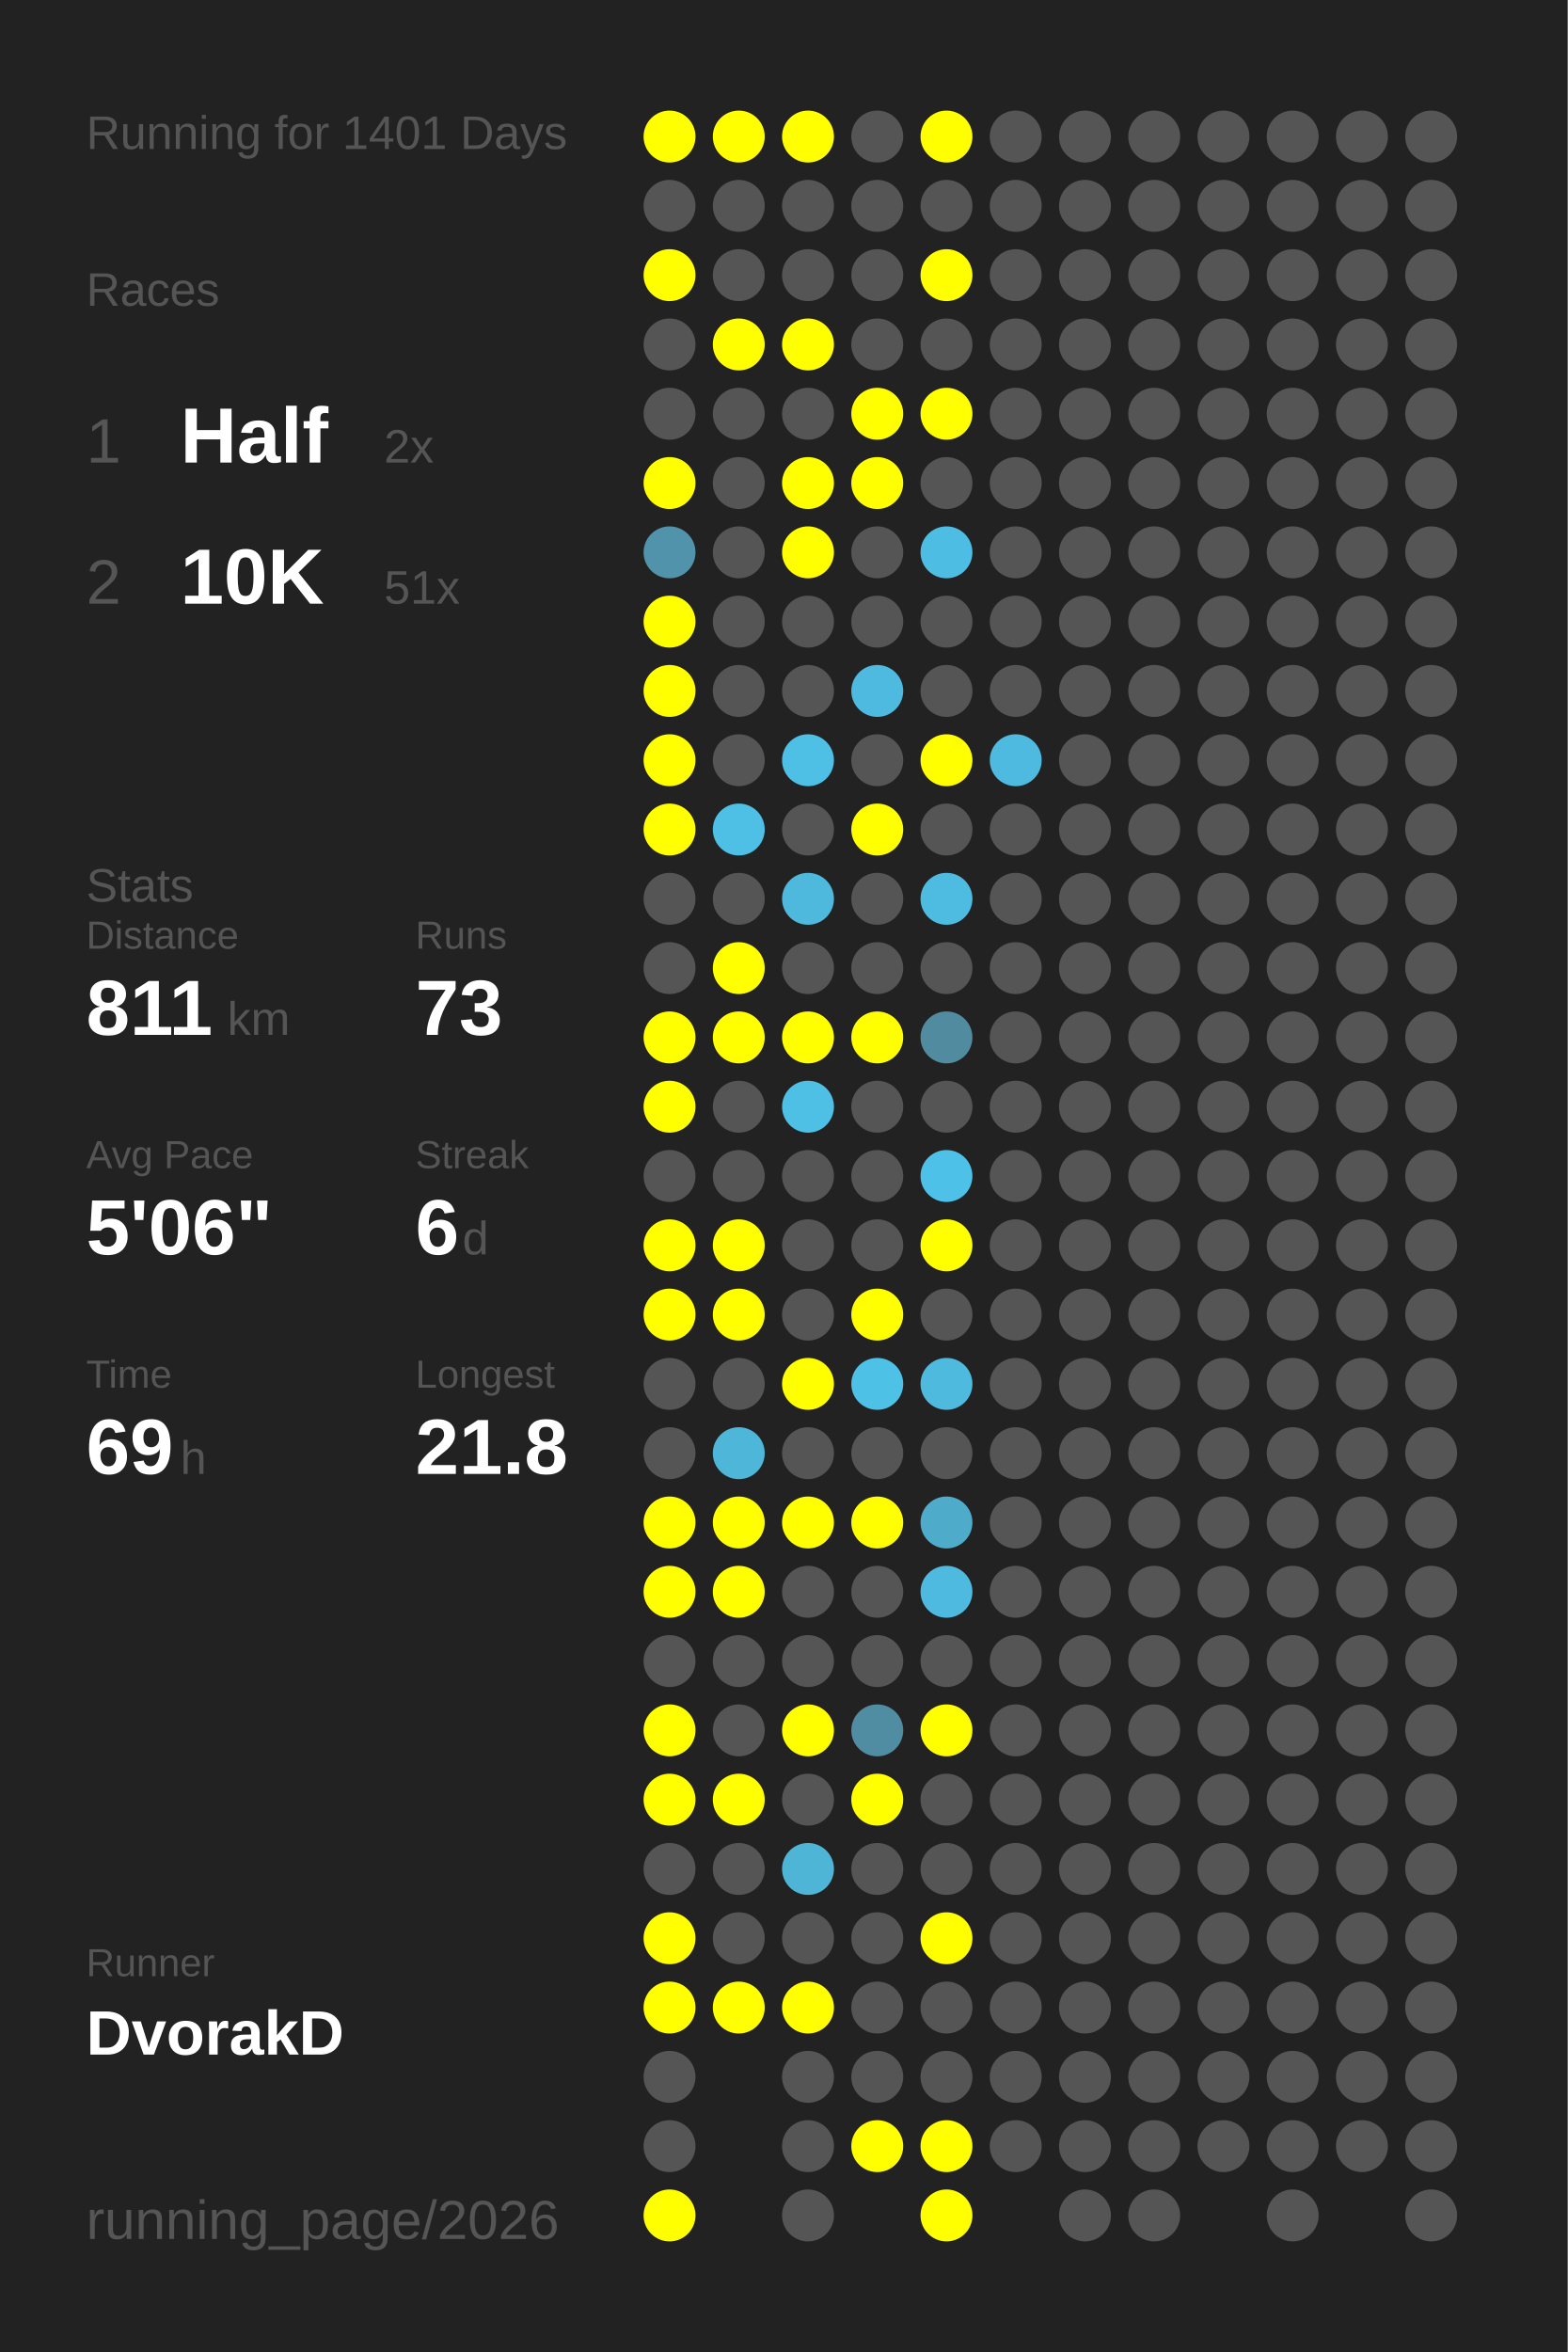
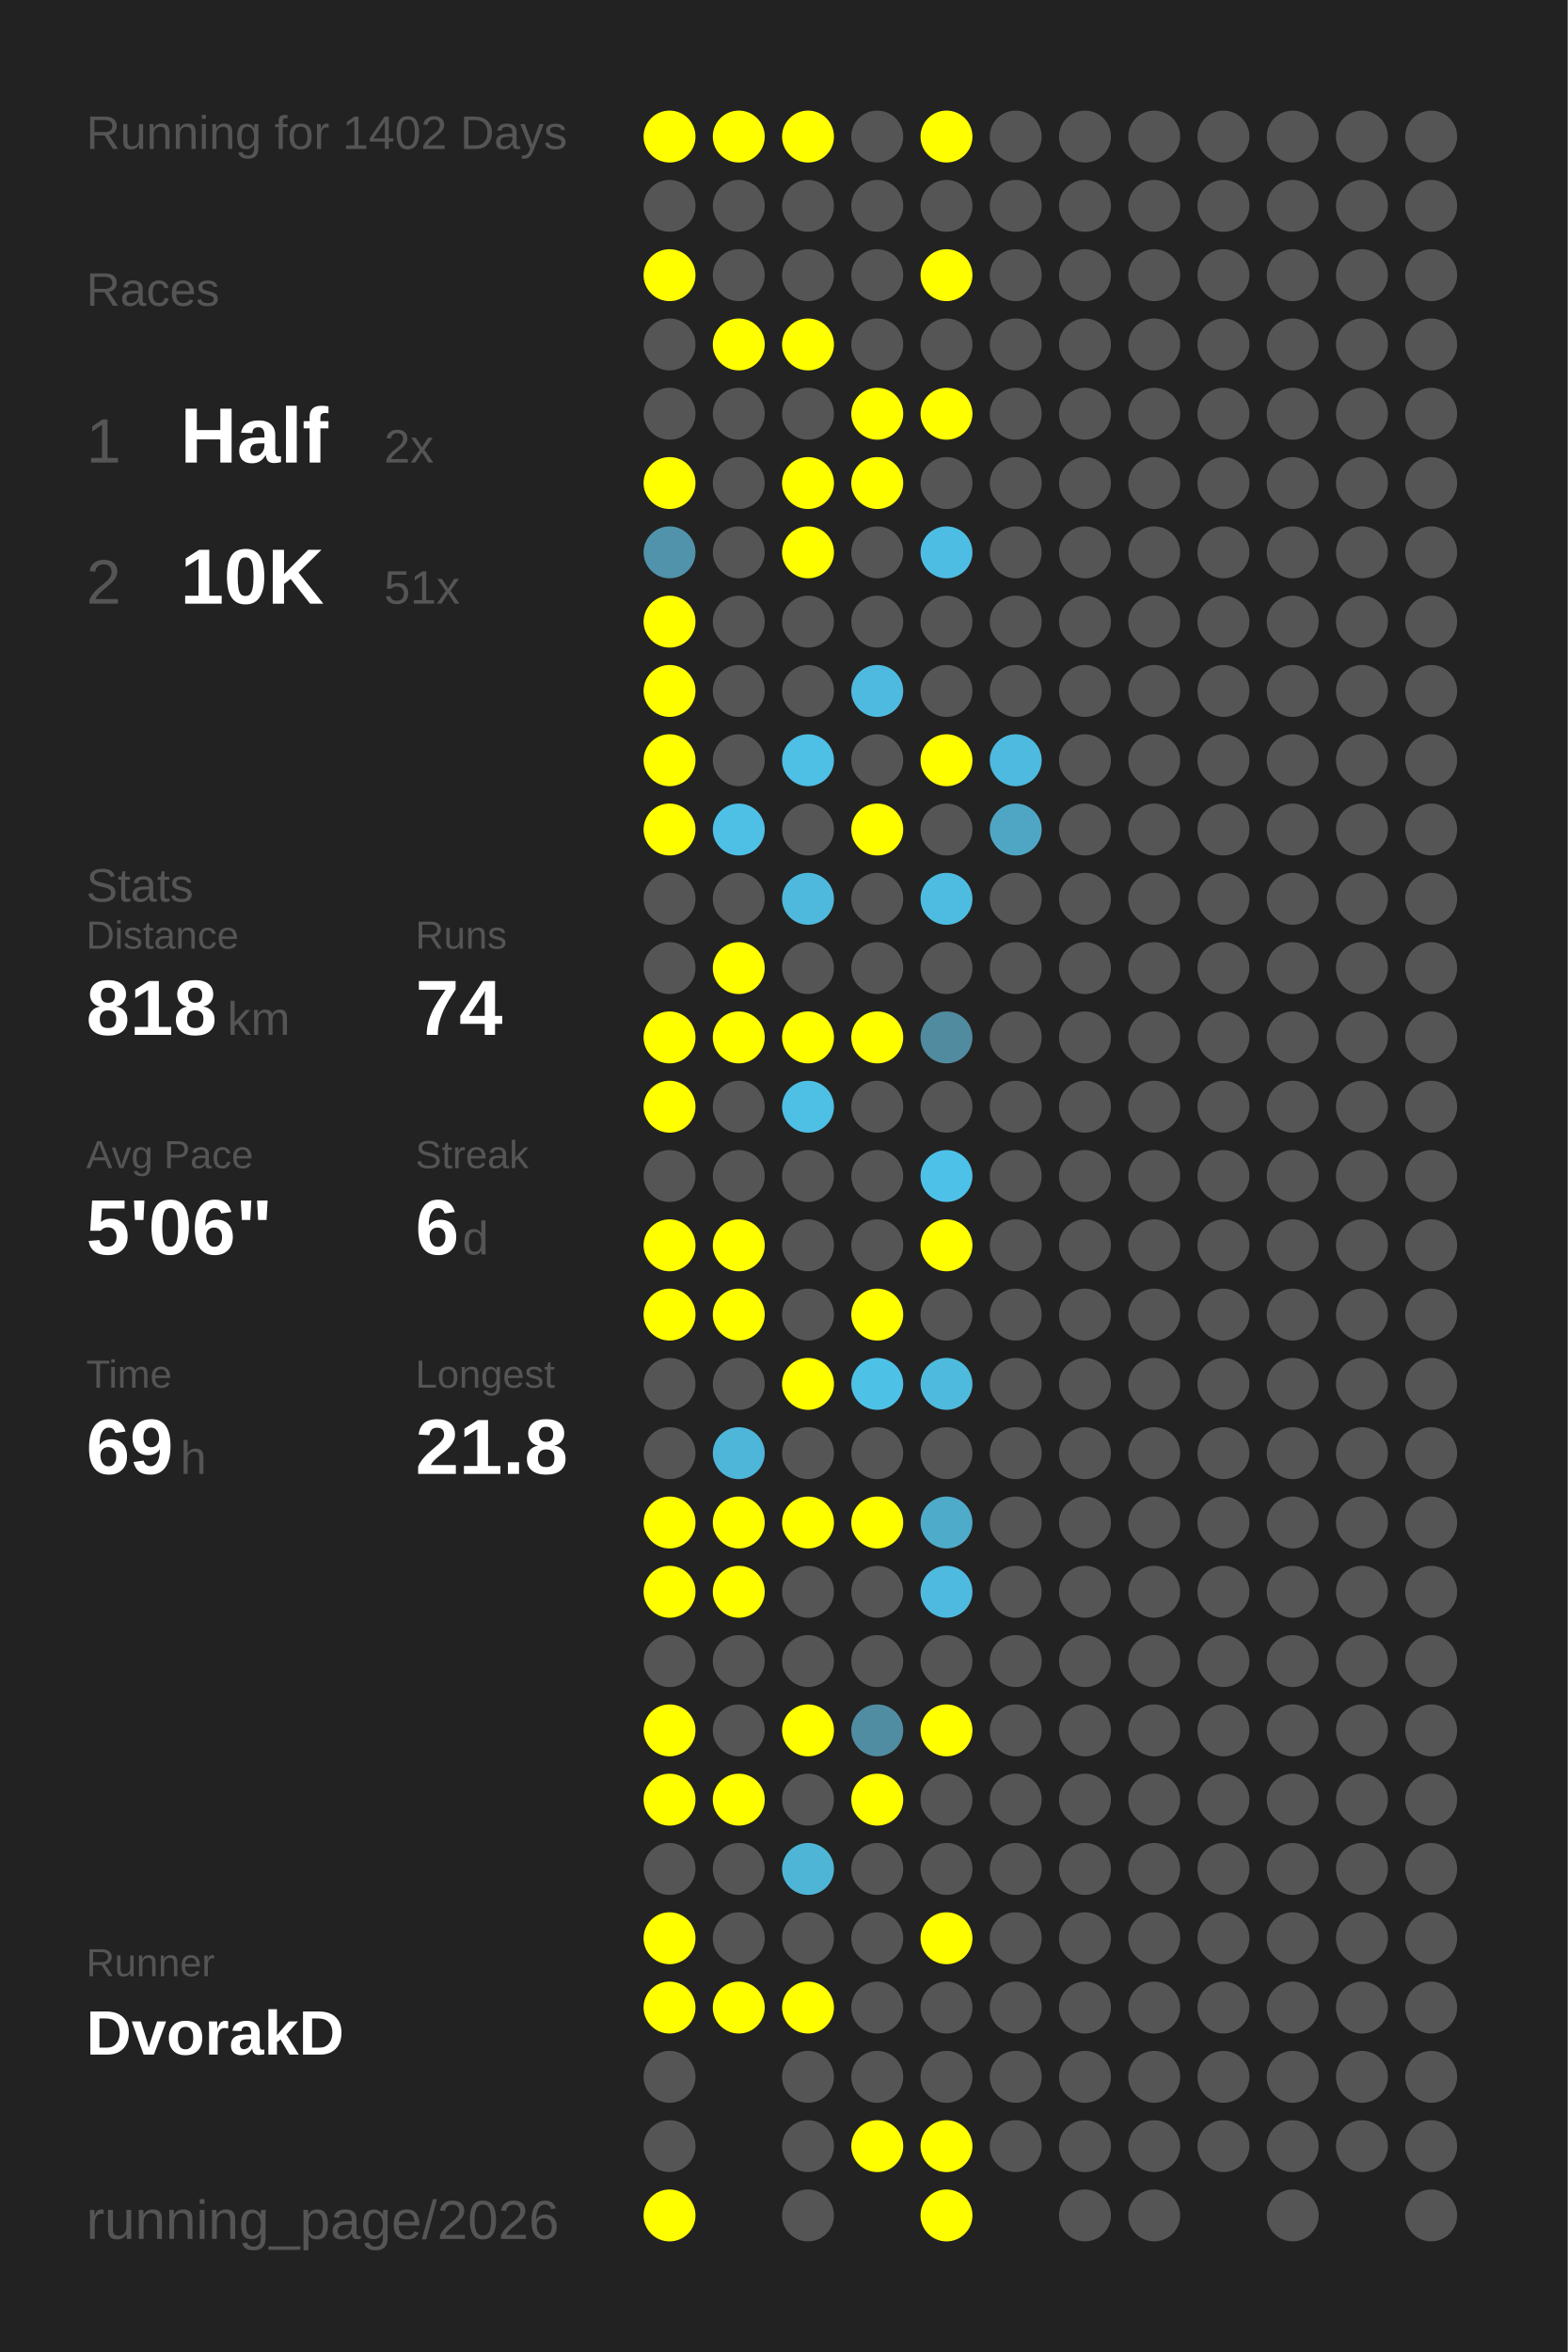
<svg xmlns="http://www.w3.org/2000/svg" baseProfile="full" height="300mm" version="1.1" viewBox="0,0,200,300" width="200mm">
  <defs />
  <rect fill="#222222" height="300" width="200" x="0" y="0" />
-   <text fill="#555555" style="font-size:6px; font-family:Arial;" x="11" y="19">Running for 1401 Days</text>
+   <text fill="#555555" style="font-size:6px; font-family:Arial;" x="11" y="19">Running for 1402 Days</text>
  <text fill="#555555" style="font-size:6px; font-family:Arial;" x="11" y="39">Races</text>
  <text fill="#555555" style="font-size:8px; font-family:Arial;" x="11" y="59">1</text>
  <text fill="#FFFFFF" style="font-size:10px; font-family:Arial; font-weight:bold;" x="23" y="59">Half</text>
  <text fill="#555555" style="font-size:6px; font-family:Arial;" x="49" y="59">2x</text>
  <text fill="#555555" style="font-size:8px; font-family:Arial;" x="11" y="77">2</text>
  <text fill="#FFFFFF" style="font-size:10px; font-family:Arial; font-weight:bold;" x="23" y="77">10K</text>
  <text fill="#555555" style="font-size:6px; font-family:Arial;" x="49" y="77">51x</text>
  <text fill="#555555" style="font-size:6px; font-family:Arial;" x="11" y="115">Stats</text>
  <text fill="#555555" style="font-size:5px; font-family:Arial;" x="11" y="121">Distance</text>
-   <text fill="#FFFFFF" style="font-size:10px; font-family:Arial; font-weight:bold;" x="11" y="132">811</text>
+   <text fill="#FFFFFF" style="font-size:10px; font-family:Arial; font-weight:bold;" x="11" y="132">818</text>
  <text fill="#555555" style="font-size:6px; font-family:Arial;" x="29" y="132">km</text>
  <text fill="#555555" style="font-size:5px; font-family:Arial;" x="53" y="121">Runs</text>
-   <text fill="#FFFFFF" style="font-size:10px; font-family:Arial; font-weight:bold;" x="53" y="132">73</text>
+   <text fill="#FFFFFF" style="font-size:10px; font-family:Arial; font-weight:bold;" x="53" y="132">74</text>
  <text fill="#555555" style="font-size:5px; font-family:Arial;" x="11" y="149">Avg Pace</text>
  <text fill="#FFFFFF" style="font-size:10px; font-family:Arial; font-weight:bold;" x="11" y="160">5'06"</text>
  <text fill="#555555" style="font-size:5px; font-family:Arial;" x="53" y="149">Streak</text>
  <text fill="#FFFFFF" style="font-size:10px; font-family:Arial; font-weight:bold;" x="53" y="160">6</text>
  <text fill="#555555" style="font-size:6px; font-family:Arial;" x="59" y="160">d</text>
  <text fill="#555555" style="font-size:5px; font-family:Arial;" x="11" y="177">Time</text>
  <text fill="#FFFFFF" style="font-size:10px; font-family:Arial; font-weight:bold;" x="11" y="188">69</text>
  <text fill="#555555" style="font-size:6px; font-family:Arial;" x="23" y="188">h</text>
  <text fill="#555555" style="font-size:5px; font-family:Arial;" x="53" y="177">Longest</text>
  <text fill="#FFFFFF" style="font-size:10px; font-family:Arial; font-weight:bold;" x="53" y="188">21.8</text>
  <text fill="#555555" style="font-size:5px; font-family:Arial;" x="11" y="252.065">Runner</text>
  <text fill="#FFFFFF" style="font-size:8px; font-family:Arial; font-weight:bold;" x="11" y="262.065">DvorakD</text>
  <text fill="#555555" style="font-size:7px; font-family:Arial;" x="11" y="285.581">running_page/2026</text>
  <circle cx="85.417" cy="17.419" fill="#FFFF00" r="3.312" />
  <circle cx="85.417" cy="26.258" fill="#555555" r="3.312" />
  <circle cx="85.417" cy="35.097" fill="#FFFF00" r="3.312" />
  <circle cx="85.417" cy="43.935" fill="#555555" r="3.312" />
  <circle cx="85.417" cy="52.774" fill="#555555" r="3.312" />
  <circle cx="85.417" cy="61.613" fill="#FFFF00" r="3.312" />
  <circle cx="85.417" cy="70.452" fill="#5093aa" r="3.312" />
  <circle cx="85.417" cy="79.29" fill="#FFFF00" r="3.312" />
  <circle cx="85.417" cy="88.129" fill="#FFFF00" r="3.312" />
  <circle cx="85.417" cy="96.968" fill="#FFFF00" r="3.312" />
  <circle cx="85.417" cy="105.806" fill="#FFFF00" r="3.312" />
  <circle cx="85.417" cy="114.645" fill="#555555" r="3.312" />
  <circle cx="85.417" cy="123.484" fill="#555555" r="3.312" />
  <circle cx="85.417" cy="132.323" fill="#FFFF00" r="3.312" />
  <circle cx="85.417" cy="141.161" fill="#FFFF00" r="3.312" />
  <circle cx="85.417" cy="150" fill="#555555" r="3.312" />
  <circle cx="85.417" cy="158.839" fill="#FFFF00" r="3.312" />
  <circle cx="85.417" cy="167.677" fill="#FFFF00" r="3.312" />
  <circle cx="85.417" cy="176.516" fill="#555555" r="3.312" />
  <circle cx="85.417" cy="185.355" fill="#555555" r="3.312" />
  <circle cx="85.417" cy="194.194" fill="#FFFF00" r="3.312" />
  <circle cx="85.417" cy="203.032" fill="#FFFF00" r="3.312" />
  <circle cx="85.417" cy="211.871" fill="#555555" r="3.312" />
  <circle cx="85.417" cy="220.71" fill="#FFFF00" r="3.312" />
  <circle cx="85.417" cy="229.548" fill="#FFFF00" r="3.312" />
  <circle cx="85.417" cy="238.387" fill="#555555" r="3.312" />
  <circle cx="85.417" cy="247.226" fill="#FFFF00" r="3.312" />
  <circle cx="85.417" cy="256.065" fill="#FFFF00" r="3.312" />
  <circle cx="85.417" cy="264.903" fill="#555555" r="3.312" />
  <circle cx="85.417" cy="273.742" fill="#555555" r="3.312" />
  <circle cx="85.417" cy="282.581" fill="#FFFF00" r="3.312" />
  <circle cx="94.25" cy="17.419" fill="#FFFF00" r="3.312" />
  <circle cx="94.25" cy="26.258" fill="#555555" r="3.312" />
  <circle cx="94.25" cy="35.097" fill="#555555" r="3.312" />
  <circle cx="94.25" cy="43.935" fill="#FFFF00" r="3.312" />
  <circle cx="94.25" cy="52.774" fill="#555555" r="3.312" />
  <circle cx="94.25" cy="61.613" fill="#555555" r="3.312" />
  <circle cx="94.25" cy="70.452" fill="#555555" r="3.312" />
  <circle cx="94.25" cy="79.29" fill="#555555" r="3.312" />
  <circle cx="94.25" cy="88.129" fill="#555555" r="3.312" />
  <circle cx="94.25" cy="96.968" fill="#555555" r="3.312" />
  <circle cx="94.25" cy="105.806" fill="#4ebfe5" r="3.312" />
  <circle cx="94.25" cy="114.645" fill="#555555" r="3.312" />
  <circle cx="94.25" cy="123.484" fill="#FFFF00" r="3.312" />
  <circle cx="94.25" cy="132.323" fill="#FFFF00" r="3.312" />
  <circle cx="94.25" cy="141.161" fill="#555555" r="3.312" />
  <circle cx="94.25" cy="150" fill="#555555" r="3.312" />
  <circle cx="94.25" cy="158.839" fill="#FFFF00" r="3.312" />
  <circle cx="94.25" cy="167.677" fill="#FFFF00" r="3.312" />
  <circle cx="94.25" cy="176.516" fill="#555555" r="3.312" />
  <circle cx="94.25" cy="185.355" fill="#4eb6d9" r="3.312" />
  <circle cx="94.25" cy="194.194" fill="#FFFF00" r="3.312" />
  <circle cx="94.25" cy="203.032" fill="#FFFF00" r="3.312" />
  <circle cx="94.25" cy="211.871" fill="#555555" r="3.312" />
  <circle cx="94.25" cy="220.71" fill="#555555" r="3.312" />
  <circle cx="94.25" cy="229.548" fill="#FFFF00" r="3.312" />
  <circle cx="94.25" cy="238.387" fill="#555555" r="3.312" />
  <circle cx="94.25" cy="247.226" fill="#555555" r="3.312" />
  <circle cx="94.25" cy="256.065" fill="#FFFF00" r="3.312" />
  <circle cx="103.083" cy="17.419" fill="#FFFF00" r="3.312" />
  <circle cx="103.083" cy="26.258" fill="#555555" r="3.312" />
  <circle cx="103.083" cy="35.097" fill="#555555" r="3.312" />
  <circle cx="103.083" cy="43.935" fill="#FFFF00" r="3.312" />
  <circle cx="103.083" cy="52.774" fill="#555555" r="3.312" />
  <circle cx="103.083" cy="61.613" fill="#FFFF00" r="3.312" />
  <circle cx="103.083" cy="70.452" fill="#FFFF00" r="3.312" />
  <circle cx="103.083" cy="79.29" fill="#555555" r="3.312" />
  <circle cx="103.083" cy="88.129" fill="#555555" r="3.312" />
  <circle cx="103.083" cy="96.968" fill="#4ebfe5" r="3.312" />
  <circle cx="103.083" cy="105.806" fill="#555555" r="3.312" />
  <circle cx="103.083" cy="114.645" fill="#4eb9dd" r="3.312" />
  <circle cx="103.083" cy="123.484" fill="#555555" r="3.312" />
  <circle cx="103.083" cy="132.323" fill="#FFFF00" r="3.312" />
  <circle cx="103.083" cy="141.161" fill="#4ebfe5" r="3.312" />
  <circle cx="103.083" cy="150" fill="#555555" r="3.312" />
  <circle cx="103.083" cy="158.839" fill="#555555" r="3.312" />
  <circle cx="103.083" cy="167.677" fill="#555555" r="3.312" />
  <circle cx="103.083" cy="176.516" fill="#FFFF00" r="3.312" />
  <circle cx="103.083" cy="185.355" fill="#555555" r="3.312" />
  <circle cx="103.083" cy="194.194" fill="#FFFF00" r="3.312" />
  <circle cx="103.083" cy="203.032" fill="#555555" r="3.312" />
  <circle cx="103.083" cy="211.871" fill="#555555" r="3.312" />
  <circle cx="103.083" cy="220.71" fill="#FFFF00" r="3.312" />
  <circle cx="103.083" cy="229.548" fill="#555555" r="3.312" />
  <circle cx="103.083" cy="238.387" fill="#4eb5d7" r="3.312" />
  <circle cx="103.083" cy="247.226" fill="#555555" r="3.312" />
  <circle cx="103.083" cy="256.065" fill="#FFFF00" r="3.312" />
  <circle cx="103.083" cy="264.903" fill="#555555" r="3.312" />
  <circle cx="103.083" cy="273.742" fill="#555555" r="3.312" />
  <circle cx="103.083" cy="282.581" fill="#555555" r="3.312" />
  <circle cx="111.917" cy="17.419" fill="#555555" r="3.312" />
  <circle cx="111.917" cy="26.258" fill="#555555" r="3.312" />
  <circle cx="111.917" cy="35.097" fill="#555555" r="3.312" />
  <circle cx="111.917" cy="43.935" fill="#555555" r="3.312" />
  <circle cx="111.917" cy="52.774" fill="#FFFF00" r="3.312" />
  <circle cx="111.917" cy="61.613" fill="#FFFF00" r="3.312" />
  <circle cx="111.917" cy="70.452" fill="#555555" r="3.312" />
  <circle cx="111.917" cy="79.29" fill="#555555" r="3.312" />
  <circle cx="111.917" cy="88.129" fill="#4ebadf" r="3.312" />
  <circle cx="111.917" cy="96.968" fill="#555555" r="3.312" />
  <circle cx="111.917" cy="105.806" fill="#FFFF00" r="3.312" />
  <circle cx="111.917" cy="114.645" fill="#555555" r="3.312" />
  <circle cx="111.917" cy="123.484" fill="#555555" r="3.312" />
  <circle cx="111.917" cy="132.323" fill="#FFFF00" r="3.312" />
  <circle cx="111.917" cy="141.161" fill="#555555" r="3.312" />
  <circle cx="111.917" cy="150" fill="#555555" r="3.312" />
  <circle cx="111.917" cy="158.839" fill="#555555" r="3.312" />
  <circle cx="111.917" cy="167.677" fill="#FFFF00" r="3.312" />
  <circle cx="111.917" cy="176.516" fill="#4ec1e7" r="3.312" />
  <circle cx="111.917" cy="185.355" fill="#555555" r="3.312" />
  <circle cx="111.917" cy="194.194" fill="#FFFF00" r="3.312" />
  <circle cx="111.917" cy="203.032" fill="#555555" r="3.312" />
  <circle cx="111.917" cy="211.871" fill="#555555" r="3.312" />
  <circle cx="111.917" cy="220.71" fill="#518da2" r="3.312" />
  <circle cx="111.917" cy="229.548" fill="#FFFF00" r="3.312" />
  <circle cx="111.917" cy="238.387" fill="#555555" r="3.312" />
  <circle cx="111.917" cy="247.226" fill="#555555" r="3.312" />
  <circle cx="111.917" cy="256.065" fill="#555555" r="3.312" />
  <circle cx="111.917" cy="264.903" fill="#555555" r="3.312" />
  <circle cx="111.917" cy="273.742" fill="#FFFF00" r="3.312" />
  <circle cx="120.75" cy="17.419" fill="#FFFF00" r="3.312" />
  <circle cx="120.75" cy="26.258" fill="#555555" r="3.312" />
  <circle cx="120.75" cy="35.097" fill="#FFFF00" r="3.312" />
  <circle cx="120.75" cy="43.935" fill="#555555" r="3.312" />
  <circle cx="120.75" cy="52.774" fill="#FFFF00" r="3.312" />
  <circle cx="120.75" cy="61.613" fill="#555555" r="3.312" />
  <circle cx="120.75" cy="70.452" fill="#4ebde3" r="3.312" />
  <circle cx="120.75" cy="79.29" fill="#555555" r="3.312" />
  <circle cx="120.75" cy="88.129" fill="#555555" r="3.312" />
  <circle cx="120.75" cy="96.968" fill="#FFFF00" r="3.312" />
  <circle cx="120.75" cy="105.806" fill="#555555" r="3.312" />
  <circle cx="120.75" cy="114.645" fill="#4ebce1" r="3.312" />
  <circle cx="120.75" cy="123.484" fill="#555555" r="3.312" />
  <circle cx="120.75" cy="132.323" fill="#518b9f" r="3.312" />
  <circle cx="120.75" cy="141.161" fill="#555555" r="3.312" />
  <circle cx="120.75" cy="150" fill="#4ec1e9" r="3.312" />
  <circle cx="120.75" cy="158.839" fill="#FFFF00" r="3.312" />
  <circle cx="120.75" cy="167.677" fill="#555555" r="3.312" />
  <circle cx="120.75" cy="176.516" fill="#4ebade" r="3.312" />
  <circle cx="120.75" cy="185.355" fill="#555555" r="3.312" />
  <circle cx="120.75" cy="194.194" fill="#4fabca" r="3.312" />
  <circle cx="120.75" cy="203.032" fill="#4ebadf" r="3.312" />
  <circle cx="120.75" cy="211.871" fill="#555555" r="3.312" />
  <circle cx="120.75" cy="220.71" fill="#FFFF00" r="3.312" />
  <circle cx="120.75" cy="229.548" fill="#555555" r="3.312" />
  <circle cx="120.75" cy="238.387" fill="#555555" r="3.312" />
  <circle cx="120.75" cy="247.226" fill="#FFFF00" r="3.312" />
  <circle cx="120.75" cy="256.065" fill="#555555" r="3.312" />
  <circle cx="120.75" cy="264.903" fill="#555555" r="3.312" />
  <circle cx="120.75" cy="273.742" fill="#FFFF00" r="3.312" />
  <circle cx="120.75" cy="282.581" fill="#FFFF00" r="3.312" />
  <circle cx="129.583" cy="17.419" fill="#555555" r="3.312" />
  <circle cx="129.583" cy="26.258" fill="#555555" r="3.312" />
  <circle cx="129.583" cy="35.097" fill="#555555" r="3.312" />
  <circle cx="129.583" cy="43.935" fill="#555555" r="3.312" />
  <circle cx="129.583" cy="52.774" fill="#555555" r="3.312" />
  <circle cx="129.583" cy="61.613" fill="#555555" r="3.312" />
  <circle cx="129.583" cy="70.452" fill="#555555" r="3.312" />
  <circle cx="129.583" cy="79.29" fill="#555555" r="3.312" />
  <circle cx="129.583" cy="88.129" fill="#555555" r="3.312" />
  <circle cx="129.583" cy="96.968" fill="#4ebadf" r="3.312" />
-   <circle cx="129.583" cy="105.806" fill="#555555" r="3.312" />
+   <circle cx="129.583" cy="105.806" fill="#4fa6c4" r="3.312" />
  <circle cx="129.583" cy="114.645" fill="#555555" r="3.312" />
  <circle cx="129.583" cy="123.484" fill="#555555" r="3.312" />
  <circle cx="129.583" cy="132.323" fill="#555555" r="3.312" />
  <circle cx="129.583" cy="141.161" fill="#555555" r="3.312" />
  <circle cx="129.583" cy="150" fill="#555555" r="3.312" />
  <circle cx="129.583" cy="158.839" fill="#555555" r="3.312" />
  <circle cx="129.583" cy="167.677" fill="#555555" r="3.312" />
  <circle cx="129.583" cy="176.516" fill="#555555" r="3.312" />
  <circle cx="129.583" cy="185.355" fill="#555555" r="3.312" />
  <circle cx="129.583" cy="194.194" fill="#555555" r="3.312" />
  <circle cx="129.583" cy="203.032" fill="#555555" r="3.312" />
  <circle cx="129.583" cy="211.871" fill="#555555" r="3.312" />
  <circle cx="129.583" cy="220.71" fill="#555555" r="3.312" />
  <circle cx="129.583" cy="229.548" fill="#555555" r="3.312" />
  <circle cx="129.583" cy="238.387" fill="#555555" r="3.312" />
  <circle cx="129.583" cy="247.226" fill="#555555" r="3.312" />
  <circle cx="129.583" cy="256.065" fill="#555555" r="3.312" />
  <circle cx="129.583" cy="264.903" fill="#555555" r="3.312" />
  <circle cx="129.583" cy="273.742" fill="#555555" r="3.312" />
  <circle cx="138.417" cy="17.419" fill="#555555" r="3.312" />
  <circle cx="138.417" cy="26.258" fill="#555555" r="3.312" />
  <circle cx="138.417" cy="35.097" fill="#555555" r="3.312" />
  <circle cx="138.417" cy="43.935" fill="#555555" r="3.312" />
  <circle cx="138.417" cy="52.774" fill="#555555" r="3.312" />
  <circle cx="138.417" cy="61.613" fill="#555555" r="3.312" />
  <circle cx="138.417" cy="70.452" fill="#555555" r="3.312" />
  <circle cx="138.417" cy="79.29" fill="#555555" r="3.312" />
  <circle cx="138.417" cy="88.129" fill="#555555" r="3.312" />
  <circle cx="138.417" cy="96.968" fill="#555555" r="3.312" />
  <circle cx="138.417" cy="105.806" fill="#555555" r="3.312" />
  <circle cx="138.417" cy="114.645" fill="#555555" r="3.312" />
  <circle cx="138.417" cy="123.484" fill="#555555" r="3.312" />
  <circle cx="138.417" cy="132.323" fill="#555555" r="3.312" />
  <circle cx="138.417" cy="141.161" fill="#555555" r="3.312" />
  <circle cx="138.417" cy="150" fill="#555555" r="3.312" />
  <circle cx="138.417" cy="158.839" fill="#555555" r="3.312" />
  <circle cx="138.417" cy="167.677" fill="#555555" r="3.312" />
  <circle cx="138.417" cy="176.516" fill="#555555" r="3.312" />
  <circle cx="138.417" cy="185.355" fill="#555555" r="3.312" />
  <circle cx="138.417" cy="194.194" fill="#555555" r="3.312" />
  <circle cx="138.417" cy="203.032" fill="#555555" r="3.312" />
  <circle cx="138.417" cy="211.871" fill="#555555" r="3.312" />
  <circle cx="138.417" cy="220.71" fill="#555555" r="3.312" />
  <circle cx="138.417" cy="229.548" fill="#555555" r="3.312" />
  <circle cx="138.417" cy="238.387" fill="#555555" r="3.312" />
  <circle cx="138.417" cy="247.226" fill="#555555" r="3.312" />
  <circle cx="138.417" cy="256.065" fill="#555555" r="3.312" />
  <circle cx="138.417" cy="264.903" fill="#555555" r="3.312" />
  <circle cx="138.417" cy="273.742" fill="#555555" r="3.312" />
  <circle cx="138.417" cy="282.581" fill="#555555" r="3.312" />
  <circle cx="147.25" cy="17.419" fill="#555555" r="3.312" />
  <circle cx="147.25" cy="26.258" fill="#555555" r="3.312" />
  <circle cx="147.25" cy="35.097" fill="#555555" r="3.312" />
  <circle cx="147.25" cy="43.935" fill="#555555" r="3.312" />
  <circle cx="147.25" cy="52.774" fill="#555555" r="3.312" />
  <circle cx="147.25" cy="61.613" fill="#555555" r="3.312" />
  <circle cx="147.25" cy="70.452" fill="#555555" r="3.312" />
  <circle cx="147.25" cy="79.29" fill="#555555" r="3.312" />
  <circle cx="147.25" cy="88.129" fill="#555555" r="3.312" />
  <circle cx="147.25" cy="96.968" fill="#555555" r="3.312" />
  <circle cx="147.25" cy="105.806" fill="#555555" r="3.312" />
  <circle cx="147.25" cy="114.645" fill="#555555" r="3.312" />
  <circle cx="147.25" cy="123.484" fill="#555555" r="3.312" />
  <circle cx="147.25" cy="132.323" fill="#555555" r="3.312" />
  <circle cx="147.25" cy="141.161" fill="#555555" r="3.312" />
  <circle cx="147.25" cy="150" fill="#555555" r="3.312" />
  <circle cx="147.25" cy="158.839" fill="#555555" r="3.312" />
  <circle cx="147.25" cy="167.677" fill="#555555" r="3.312" />
  <circle cx="147.25" cy="176.516" fill="#555555" r="3.312" />
  <circle cx="147.25" cy="185.355" fill="#555555" r="3.312" />
  <circle cx="147.25" cy="194.194" fill="#555555" r="3.312" />
  <circle cx="147.25" cy="203.032" fill="#555555" r="3.312" />
  <circle cx="147.25" cy="211.871" fill="#555555" r="3.312" />
  <circle cx="147.25" cy="220.71" fill="#555555" r="3.312" />
  <circle cx="147.25" cy="229.548" fill="#555555" r="3.312" />
  <circle cx="147.25" cy="238.387" fill="#555555" r="3.312" />
  <circle cx="147.25" cy="247.226" fill="#555555" r="3.312" />
  <circle cx="147.25" cy="256.065" fill="#555555" r="3.312" />
  <circle cx="147.25" cy="264.903" fill="#555555" r="3.312" />
  <circle cx="147.25" cy="273.742" fill="#555555" r="3.312" />
  <circle cx="147.25" cy="282.581" fill="#555555" r="3.312" />
  <circle cx="156.083" cy="17.419" fill="#555555" r="3.312" />
  <circle cx="156.083" cy="26.258" fill="#555555" r="3.312" />
  <circle cx="156.083" cy="35.097" fill="#555555" r="3.312" />
  <circle cx="156.083" cy="43.935" fill="#555555" r="3.312" />
  <circle cx="156.083" cy="52.774" fill="#555555" r="3.312" />
  <circle cx="156.083" cy="61.613" fill="#555555" r="3.312" />
  <circle cx="156.083" cy="70.452" fill="#555555" r="3.312" />
  <circle cx="156.083" cy="79.29" fill="#555555" r="3.312" />
  <circle cx="156.083" cy="88.129" fill="#555555" r="3.312" />
  <circle cx="156.083" cy="96.968" fill="#555555" r="3.312" />
  <circle cx="156.083" cy="105.806" fill="#555555" r="3.312" />
  <circle cx="156.083" cy="114.645" fill="#555555" r="3.312" />
  <circle cx="156.083" cy="123.484" fill="#555555" r="3.312" />
  <circle cx="156.083" cy="132.323" fill="#555555" r="3.312" />
  <circle cx="156.083" cy="141.161" fill="#555555" r="3.312" />
  <circle cx="156.083" cy="150" fill="#555555" r="3.312" />
  <circle cx="156.083" cy="158.839" fill="#555555" r="3.312" />
  <circle cx="156.083" cy="167.677" fill="#555555" r="3.312" />
  <circle cx="156.083" cy="176.516" fill="#555555" r="3.312" />
  <circle cx="156.083" cy="185.355" fill="#555555" r="3.312" />
  <circle cx="156.083" cy="194.194" fill="#555555" r="3.312" />
  <circle cx="156.083" cy="203.032" fill="#555555" r="3.312" />
  <circle cx="156.083" cy="211.871" fill="#555555" r="3.312" />
  <circle cx="156.083" cy="220.71" fill="#555555" r="3.312" />
  <circle cx="156.083" cy="229.548" fill="#555555" r="3.312" />
  <circle cx="156.083" cy="238.387" fill="#555555" r="3.312" />
  <circle cx="156.083" cy="247.226" fill="#555555" r="3.312" />
  <circle cx="156.083" cy="256.065" fill="#555555" r="3.312" />
  <circle cx="156.083" cy="264.903" fill="#555555" r="3.312" />
  <circle cx="156.083" cy="273.742" fill="#555555" r="3.312" />
  <circle cx="164.917" cy="17.419" fill="#555555" r="3.312" />
  <circle cx="164.917" cy="26.258" fill="#555555" r="3.312" />
  <circle cx="164.917" cy="35.097" fill="#555555" r="3.312" />
  <circle cx="164.917" cy="43.935" fill="#555555" r="3.312" />
  <circle cx="164.917" cy="52.774" fill="#555555" r="3.312" />
  <circle cx="164.917" cy="61.613" fill="#555555" r="3.312" />
  <circle cx="164.917" cy="70.452" fill="#555555" r="3.312" />
  <circle cx="164.917" cy="79.29" fill="#555555" r="3.312" />
  <circle cx="164.917" cy="88.129" fill="#555555" r="3.312" />
  <circle cx="164.917" cy="96.968" fill="#555555" r="3.312" />
  <circle cx="164.917" cy="105.806" fill="#555555" r="3.312" />
  <circle cx="164.917" cy="114.645" fill="#555555" r="3.312" />
  <circle cx="164.917" cy="123.484" fill="#555555" r="3.312" />
  <circle cx="164.917" cy="132.323" fill="#555555" r="3.312" />
  <circle cx="164.917" cy="141.161" fill="#555555" r="3.312" />
  <circle cx="164.917" cy="150" fill="#555555" r="3.312" />
  <circle cx="164.917" cy="158.839" fill="#555555" r="3.312" />
  <circle cx="164.917" cy="167.677" fill="#555555" r="3.312" />
  <circle cx="164.917" cy="176.516" fill="#555555" r="3.312" />
  <circle cx="164.917" cy="185.355" fill="#555555" r="3.312" />
  <circle cx="164.917" cy="194.194" fill="#555555" r="3.312" />
  <circle cx="164.917" cy="203.032" fill="#555555" r="3.312" />
  <circle cx="164.917" cy="211.871" fill="#555555" r="3.312" />
  <circle cx="164.917" cy="220.71" fill="#555555" r="3.312" />
  <circle cx="164.917" cy="229.548" fill="#555555" r="3.312" />
  <circle cx="164.917" cy="238.387" fill="#555555" r="3.312" />
  <circle cx="164.917" cy="247.226" fill="#555555" r="3.312" />
  <circle cx="164.917" cy="256.065" fill="#555555" r="3.312" />
  <circle cx="164.917" cy="264.903" fill="#555555" r="3.312" />
  <circle cx="164.917" cy="273.742" fill="#555555" r="3.312" />
  <circle cx="164.917" cy="282.581" fill="#555555" r="3.312" />
  <circle cx="173.75" cy="17.419" fill="#555555" r="3.312" />
  <circle cx="173.75" cy="26.258" fill="#555555" r="3.312" />
  <circle cx="173.75" cy="35.097" fill="#555555" r="3.312" />
  <circle cx="173.75" cy="43.935" fill="#555555" r="3.312" />
  <circle cx="173.75" cy="52.774" fill="#555555" r="3.312" />
  <circle cx="173.75" cy="61.613" fill="#555555" r="3.312" />
  <circle cx="173.75" cy="70.452" fill="#555555" r="3.312" />
  <circle cx="173.75" cy="79.29" fill="#555555" r="3.312" />
  <circle cx="173.75" cy="88.129" fill="#555555" r="3.312" />
  <circle cx="173.75" cy="96.968" fill="#555555" r="3.312" />
  <circle cx="173.75" cy="105.806" fill="#555555" r="3.312" />
  <circle cx="173.75" cy="114.645" fill="#555555" r="3.312" />
  <circle cx="173.75" cy="123.484" fill="#555555" r="3.312" />
  <circle cx="173.75" cy="132.323" fill="#555555" r="3.312" />
  <circle cx="173.75" cy="141.161" fill="#555555" r="3.312" />
  <circle cx="173.75" cy="150" fill="#555555" r="3.312" />
  <circle cx="173.75" cy="158.839" fill="#555555" r="3.312" />
  <circle cx="173.75" cy="167.677" fill="#555555" r="3.312" />
  <circle cx="173.75" cy="176.516" fill="#555555" r="3.312" />
  <circle cx="173.75" cy="185.355" fill="#555555" r="3.312" />
  <circle cx="173.75" cy="194.194" fill="#555555" r="3.312" />
  <circle cx="173.75" cy="203.032" fill="#555555" r="3.312" />
  <circle cx="173.75" cy="211.871" fill="#555555" r="3.312" />
  <circle cx="173.75" cy="220.71" fill="#555555" r="3.312" />
  <circle cx="173.75" cy="229.548" fill="#555555" r="3.312" />
  <circle cx="173.75" cy="238.387" fill="#555555" r="3.312" />
  <circle cx="173.75" cy="247.226" fill="#555555" r="3.312" />
  <circle cx="173.75" cy="256.065" fill="#555555" r="3.312" />
  <circle cx="173.75" cy="264.903" fill="#555555" r="3.312" />
  <circle cx="173.75" cy="273.742" fill="#555555" r="3.312" />
  <circle cx="182.583" cy="17.419" fill="#555555" r="3.312" />
  <circle cx="182.583" cy="26.258" fill="#555555" r="3.312" />
  <circle cx="182.583" cy="35.097" fill="#555555" r="3.312" />
  <circle cx="182.583" cy="43.935" fill="#555555" r="3.312" />
  <circle cx="182.583" cy="52.774" fill="#555555" r="3.312" />
  <circle cx="182.583" cy="61.613" fill="#555555" r="3.312" />
  <circle cx="182.583" cy="70.452" fill="#555555" r="3.312" />
  <circle cx="182.583" cy="79.29" fill="#555555" r="3.312" />
  <circle cx="182.583" cy="88.129" fill="#555555" r="3.312" />
  <circle cx="182.583" cy="96.968" fill="#555555" r="3.312" />
  <circle cx="182.583" cy="105.806" fill="#555555" r="3.312" />
  <circle cx="182.583" cy="114.645" fill="#555555" r="3.312" />
  <circle cx="182.583" cy="123.484" fill="#555555" r="3.312" />
  <circle cx="182.583" cy="132.323" fill="#555555" r="3.312" />
  <circle cx="182.583" cy="141.161" fill="#555555" r="3.312" />
  <circle cx="182.583" cy="150" fill="#555555" r="3.312" />
  <circle cx="182.583" cy="158.839" fill="#555555" r="3.312" />
  <circle cx="182.583" cy="167.677" fill="#555555" r="3.312" />
  <circle cx="182.583" cy="176.516" fill="#555555" r="3.312" />
  <circle cx="182.583" cy="185.355" fill="#555555" r="3.312" />
  <circle cx="182.583" cy="194.194" fill="#555555" r="3.312" />
  <circle cx="182.583" cy="203.032" fill="#555555" r="3.312" />
  <circle cx="182.583" cy="211.871" fill="#555555" r="3.312" />
  <circle cx="182.583" cy="220.71" fill="#555555" r="3.312" />
  <circle cx="182.583" cy="229.548" fill="#555555" r="3.312" />
  <circle cx="182.583" cy="238.387" fill="#555555" r="3.312" />
  <circle cx="182.583" cy="247.226" fill="#555555" r="3.312" />
  <circle cx="182.583" cy="256.065" fill="#555555" r="3.312" />
  <circle cx="182.583" cy="264.903" fill="#555555" r="3.312" />
  <circle cx="182.583" cy="273.742" fill="#555555" r="3.312" />
  <circle cx="182.583" cy="282.581" fill="#555555" r="3.312" />
</svg>
